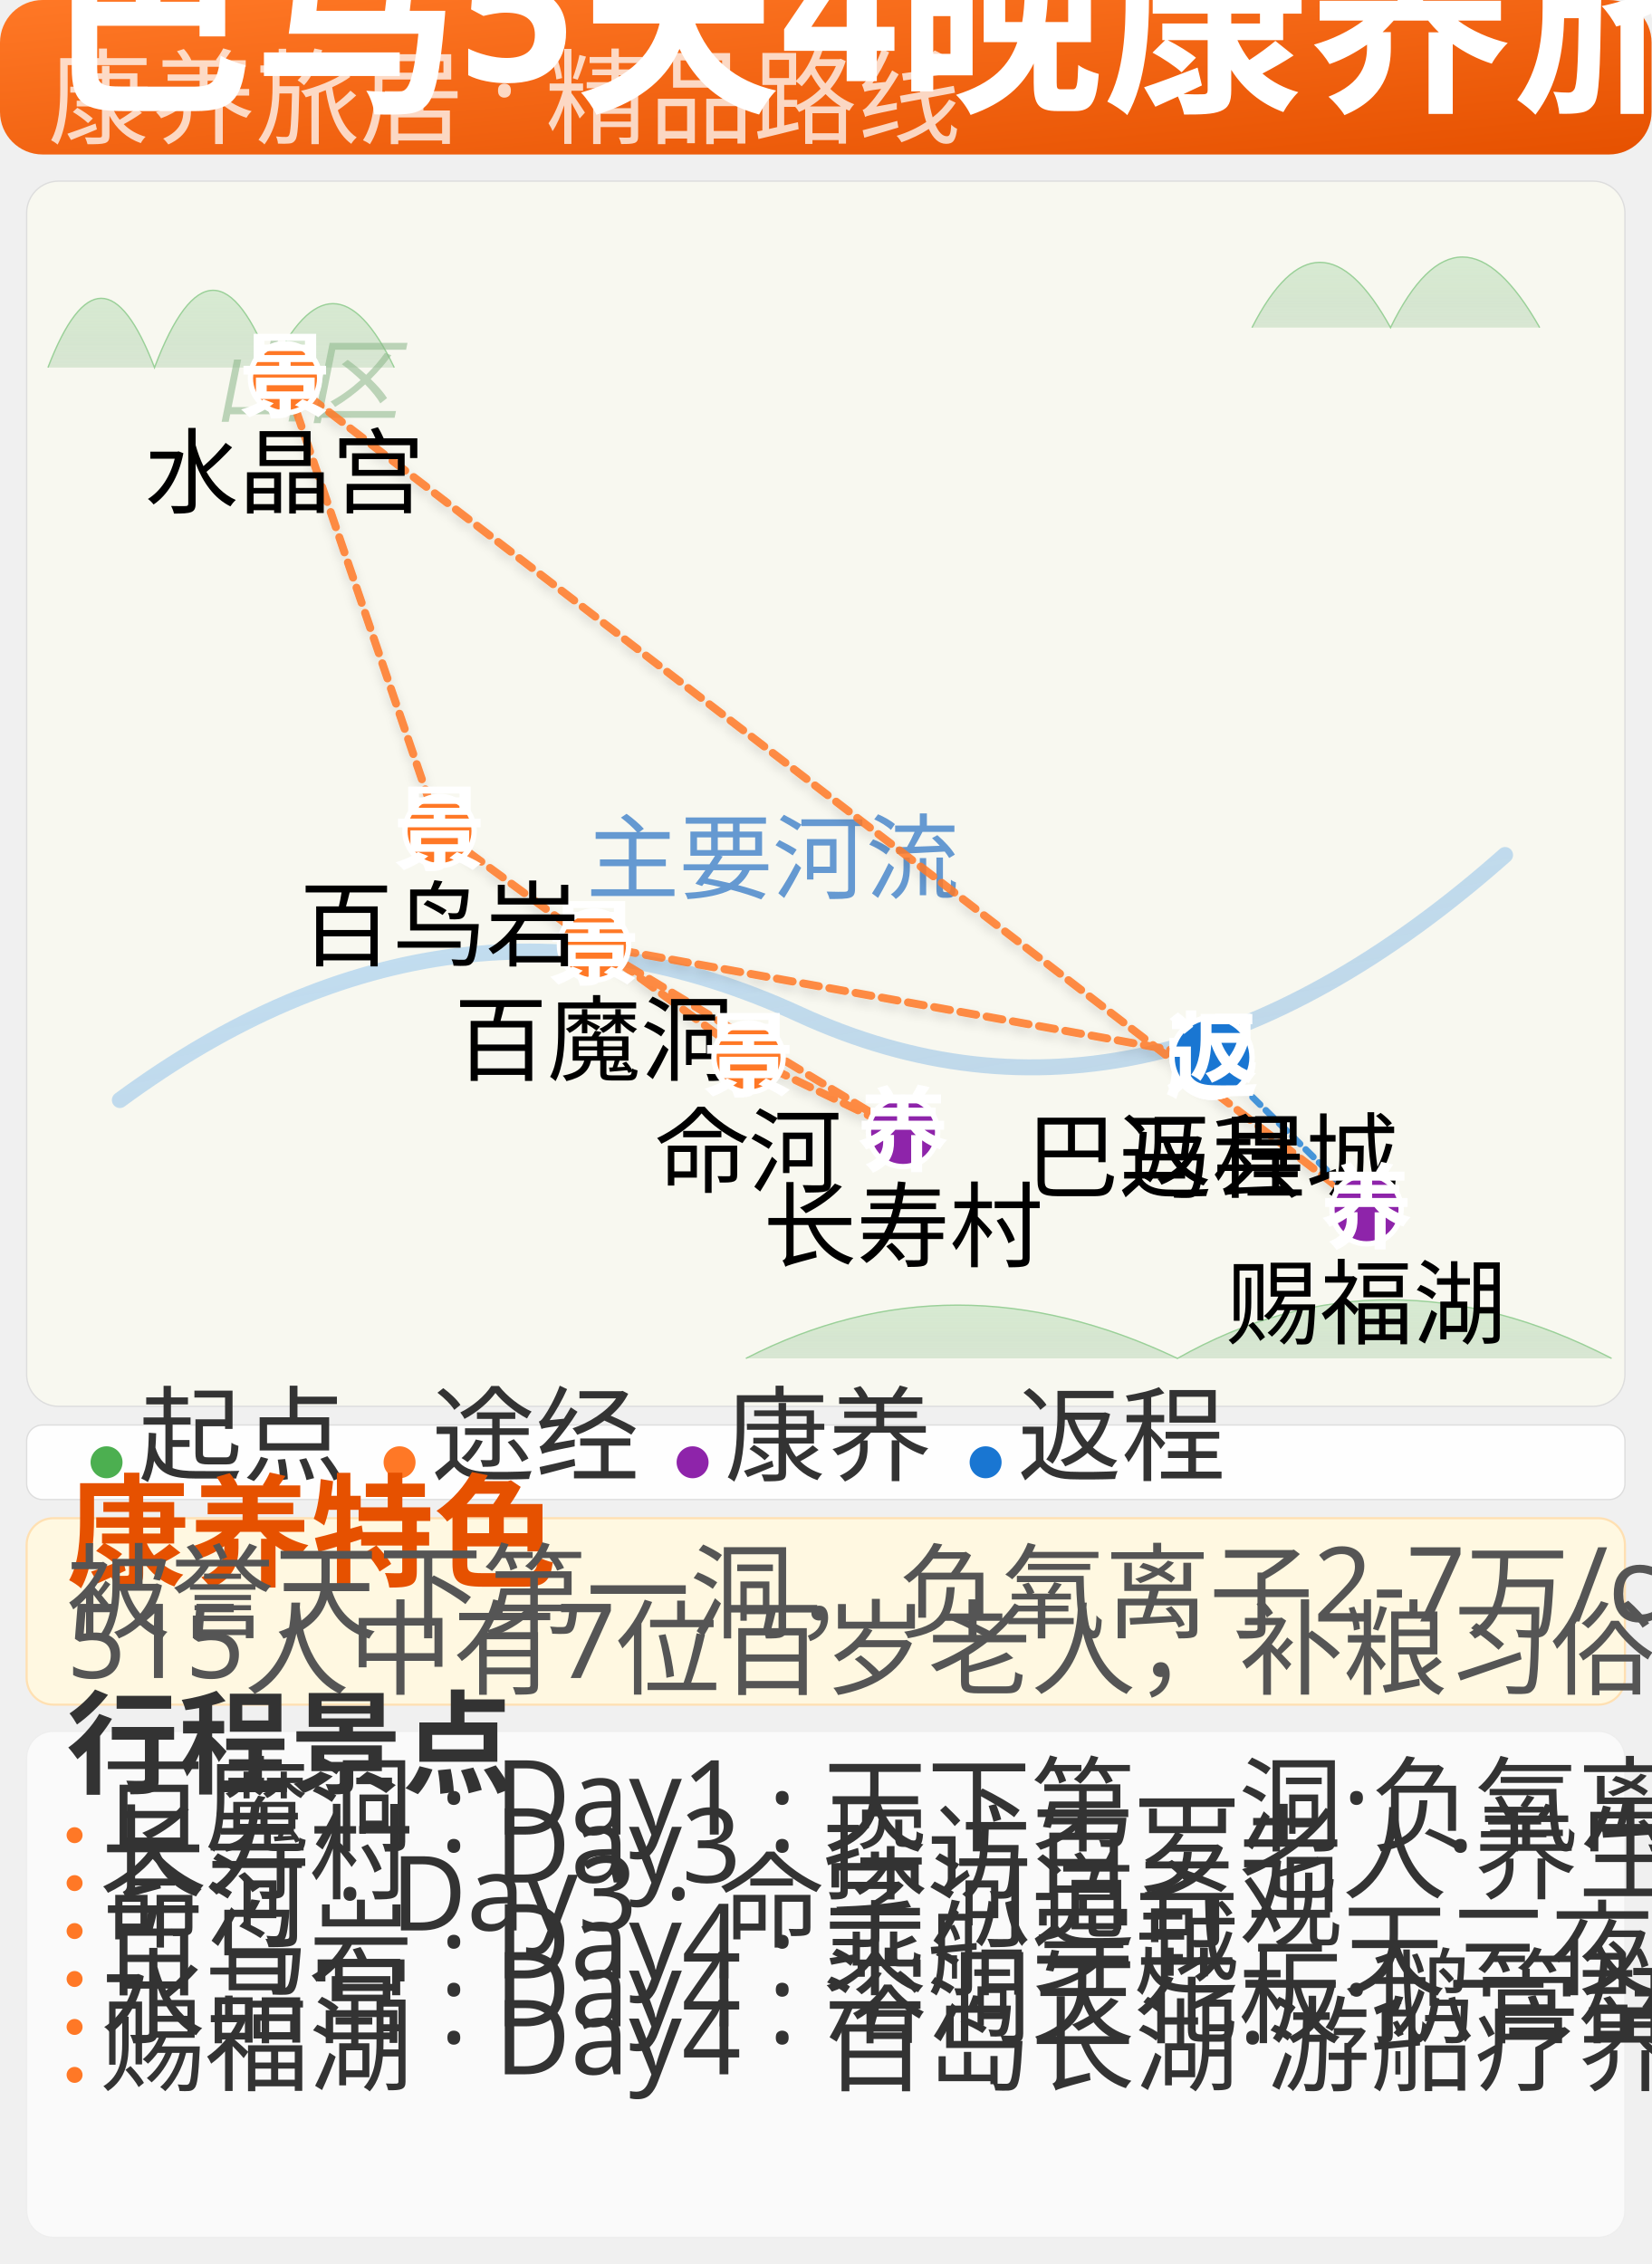
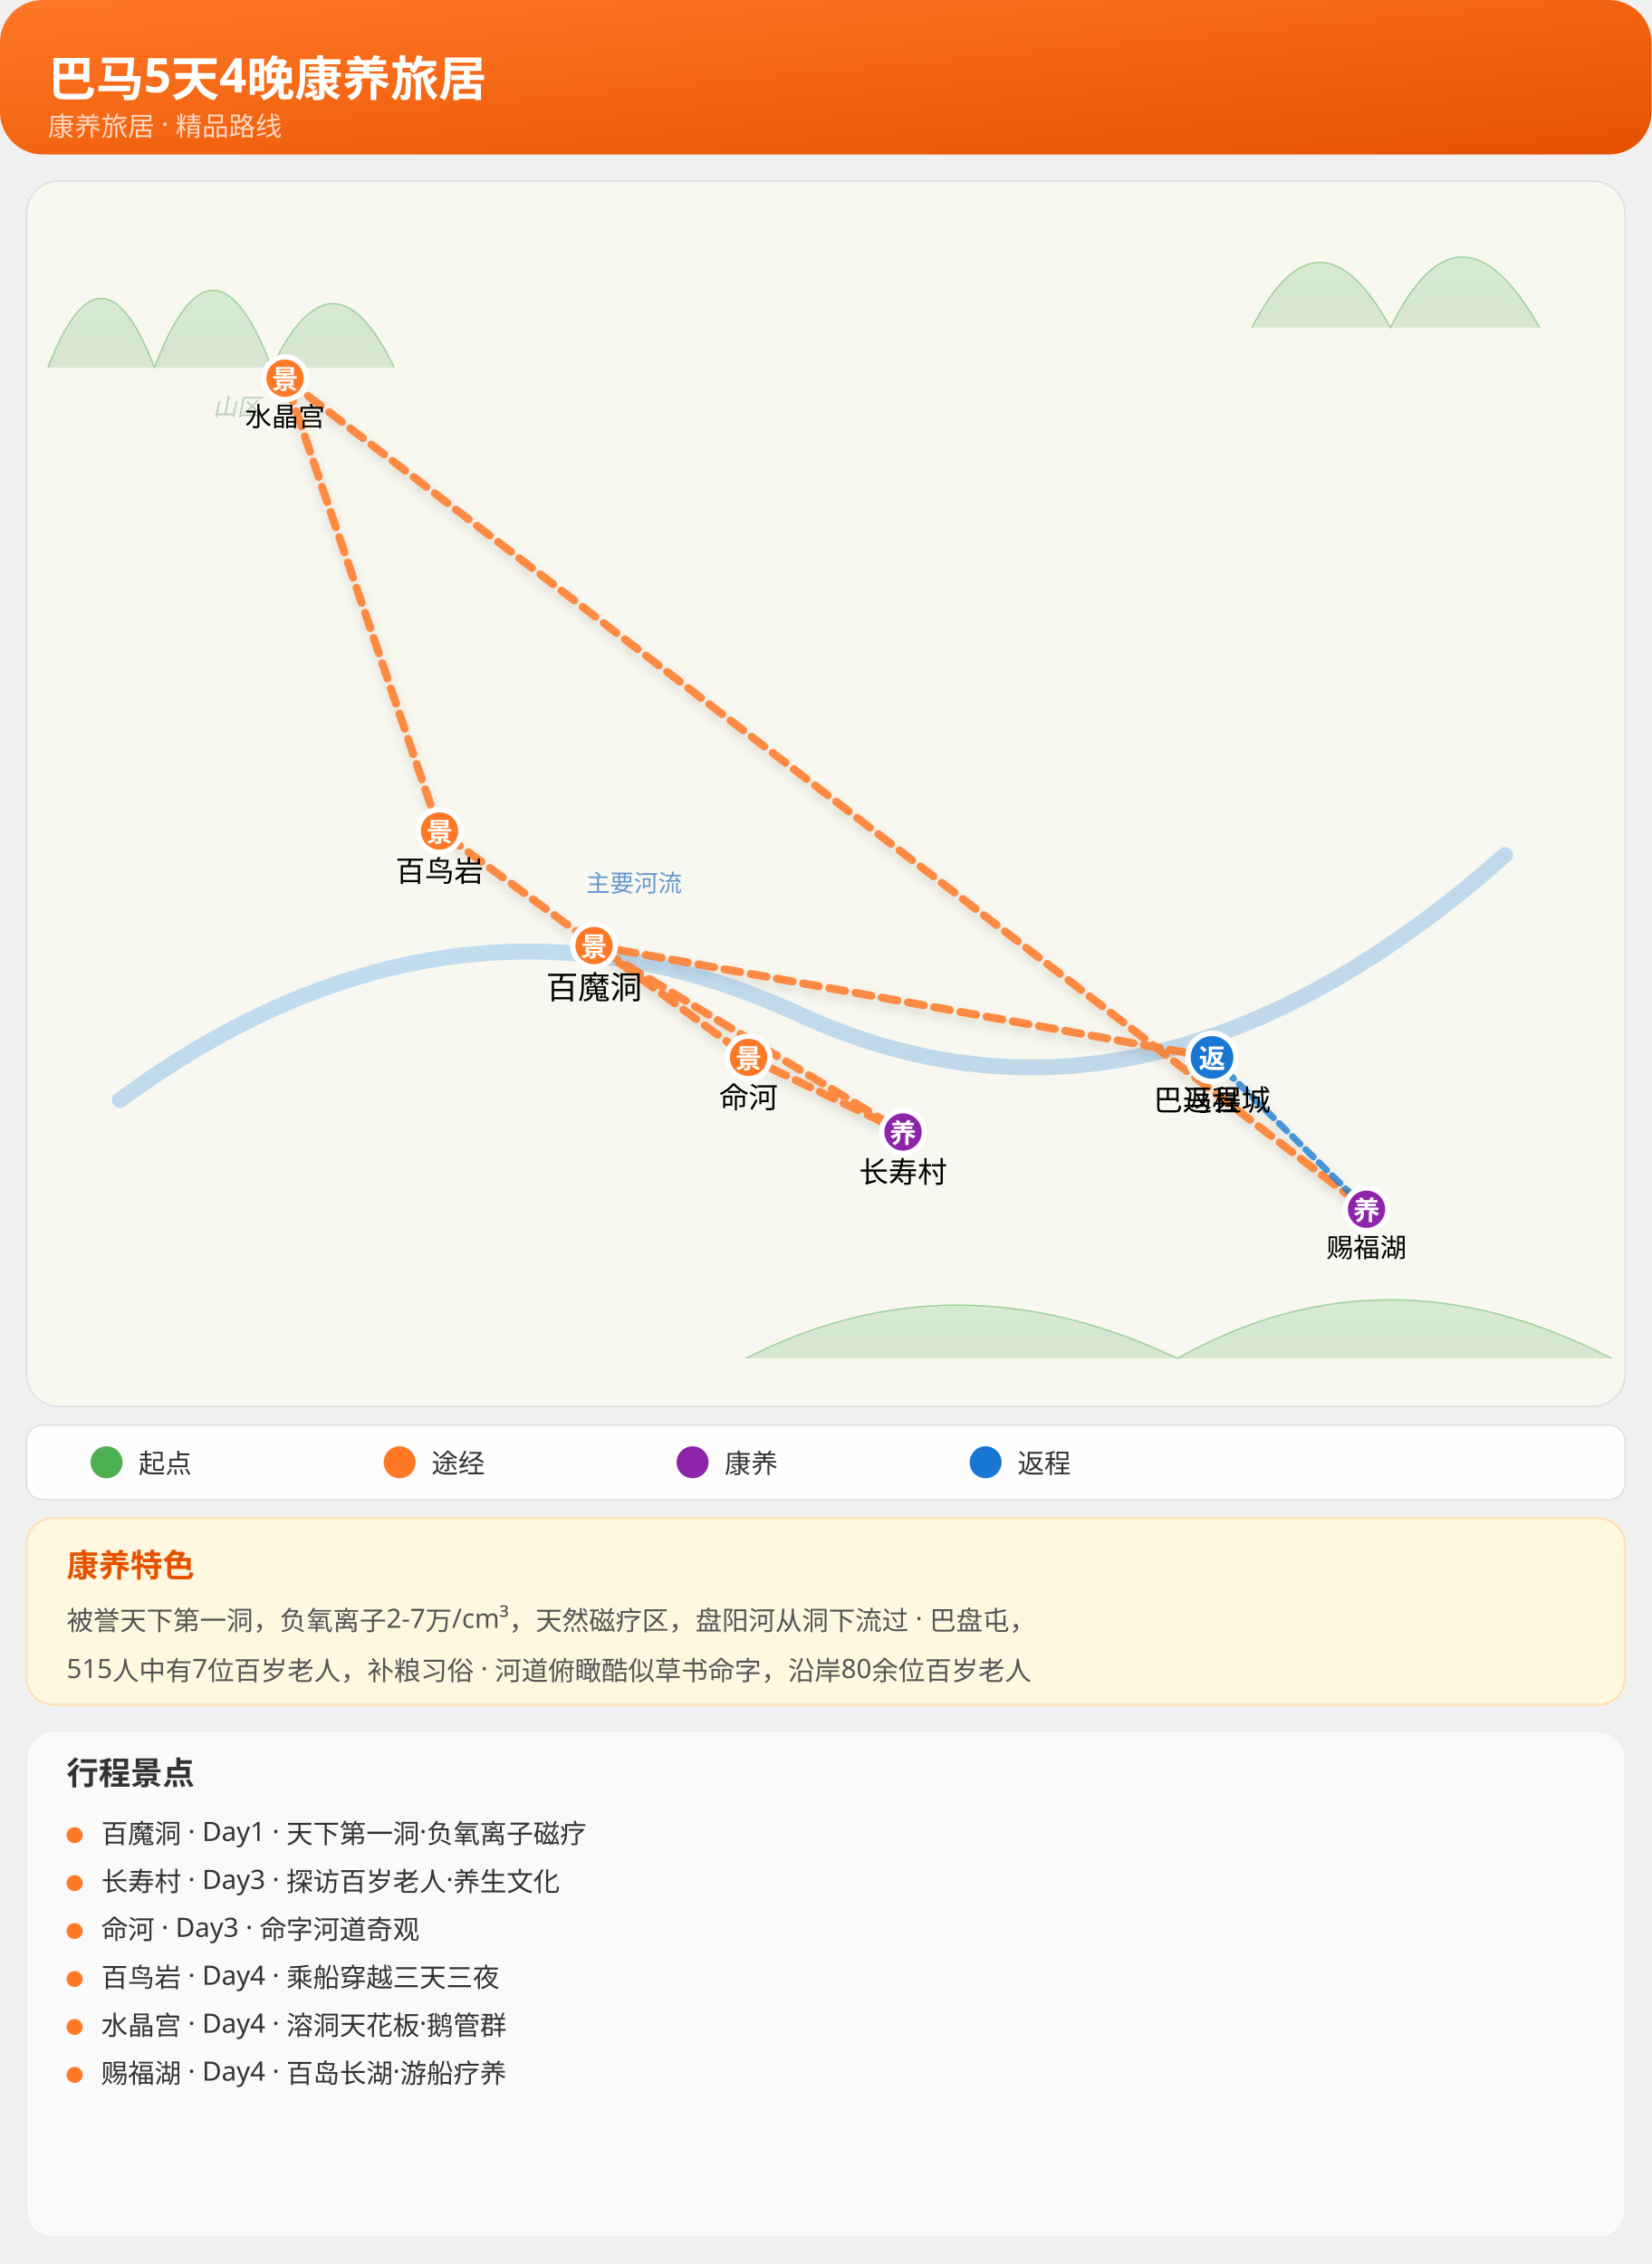
<svg xmlns="http://www.w3.org/2000/svg" viewBox="0 0 620 850" data-route-id="bama_5d4n" data-version="standard" data-route-name="巴马5天4晚康养旅居" data-center-lat="24.1900" data-center-lng="107.1250" style="width:100%;max-width:620px;background:linear-gradient(180deg,#F5F0E8 0%,#E8F4E8 100%);border-radius:16px;font-family:'PingFang SC','Microsoft YaHei',sans-serif">
  <defs>
    <linearGradient id="boundaryGrad" x1="0" y1="0" x2="1" y2="1">
      <stop offset="0%" stop-color="#E8F5E9" stop-opacity="0.95" />
      <stop offset="100%" stop-color="#C8E6C9" stop-opacity="0.8" />
    </linearGradient>
    <linearGradient id="riverGrad" x1="0" y1="0" x2="1" y2="1">
      <stop offset="0%" stop-color="#64B5F6" stop-opacity="0.7" />
      <stop offset="100%" stop-color="#1976D2" stop-opacity="0.5" />
    </linearGradient>
    <linearGradient id="hillGrad" x1="0" y1="0" x2="0" y2="1">
      <stop offset="0%" stop-color="#81C784" stop-opacity="0.5" />
      <stop offset="100%" stop-color="#388E3C" stop-opacity="0.3" />
    </linearGradient>
    <linearGradient id="heroGrad" x1="0" y1="0" x2="1" y2="1">
      <stop offset="0%" stop-color="#FF7826" />
      <stop offset="100%" stop-color="#E65100" />
    </linearGradient>
    <filter id="shadow">
      <feDropShadow dx="0" dy="2" stdDeviation="2" flood-color="#000" flood-opacity="0.15" />
    </filter>
  </defs>
  <rect x="0" y="0" width="620" height="58" rx="16" fill="url(#heroGrad)" />
-   <text x="18" y="36" fill="#fff" font-size="77" font-weight="bold">巴马5天4晚康养旅居</text>
-   <text x="18" y="51" fill="rgba(255,255,255,0.75)" font-size="39">康养旅居 · 精品路线</text>
+   <text class="svg-text" data-role="hero_title" x="18" y="36" fill="#fff" font-size="18" font-weight="bold">巴马5天4晚康养旅居</text>
+   <text class="svg-text" data-role="hero_sub" x="18" y="51" fill="rgba(255,255,255,0.75)" font-size="10">康养旅居 · 精品路线</text>
  <rect x="10" y="68" width="600" height="460" rx="12" fill="#F8F8F0" stroke="#DDD" stroke-width="0.5" />
  <g class="mountains" opacity="0.55">
    <path d="M18,138 Q38,86 58,138 Q80,80 102,138 Q125,90 148,138" fill="url(#hillGrad)" stroke="#4CAF50" stroke-width="0.5" />
    <path d="M470,123 Q495,74 522,123 Q548,70 578,123" fill="url(#hillGrad)" stroke="#4CAF50" stroke-width="0.5" />
    <path d="M280,510 Q358,470 442,510 Q520,466 605,510" fill="url(#hillGrad)" stroke="#4CAF50" stroke-width="0.5" />
-     <text x="80" y="156" fill="#2E7D32" font-size="35" opacity="0.55" font-style="italic">山区</text>
+     <text class="svg-text" data-role="map_deco" x="80" y="156" fill="#2E7D32" font-size="9" opacity="0.55" font-style="italic">山区</text>
  </g>
  <g class="rivers">
    <path d="M45,413 Q170,321 300,380.8 T565,321" fill="none" stroke="url(#riverGrad)" stroke-width="6" stroke-linecap="round" opacity="0.5" />
-     <text x="220" y="334.8" fill="#1565C0" font-size="35" opacity="0.65">主要河流</text>
+     <text class="svg-text" data-role="map_deco" x="220" y="334.8" fill="#1565C0" font-size="9" opacity="0.65">主要河流</text>
  </g>
  <g class="route-paths" filter="url(#shadow)">
    <path d="M 455 397 L 223 355 L 339 425 L 281 397 L 165 312 L 107 142 L 513 454" fill="none" stroke="#FF7826" stroke-width="3" stroke-dasharray="6 4" stroke-linecap="round" stroke-linejoin="round" opacity="0.85" />
    <path d="M 513 454 L 455 397" fill="none" stroke="#1976D2" stroke-width="2.5" stroke-dasharray="4 3" stroke-linecap="round" stroke-linejoin="round" opacity="0.75" />
  </g>
  <g class="markers">
    <g class="route-marker" style="cursor:pointer" data-type="arrival" data-day="Day1" data-name="巴马县城" data-plan="抵达巴马" data-lat="24.12" data-lng="107.25" data-spot-desc="抵达巴马" transform="translate(455,397)">
-       <circle class="hit-area" r="29" fill="transparent" pointer-events="all" />
-       <circle r="15" fill="#4CAF50" stroke="#fff" stroke-width="2" />
-       <text text-anchor="middle" dy="12" fill="#fff" font-size="35" font-weight="bold">起</text>
-       <text y="50" text-anchor="middle" font-size="35" fill="#000" font-family="sans-serif">巴马县城</text>
+       <circle class="hit-area" r="21" fill="transparent" pointer-events="all" />
+       <circle r="9" fill="#4CAF50" stroke="#fff" stroke-width="2" />
+       <text class="svg-text" data-role="marker_glyph" text-anchor="middle" dy="4" fill="#fff" font-size="10" font-weight="bold">起</text>
+       <text class="svg-text" data-role="marker_name" y="20" text-anchor="middle" font-size="11" fill="#000" font-family="sans-serif">巴马县城</text>
    </g>
    <g class="route-marker" style="cursor:pointer" data-type="spot" data-day="Day1" data-name="百魔洞" data-plan="天下第一洞·负氧离子磁疗" data-lat="24.15" data-lng="107.05" data-spot-desc="被誉天下第一洞，负氧离子2-7万/cm³，天然磁疗区，盘阳河从洞下流过" data-spot-img="https://dimg04.c-ctrip.com/images/1mf2h12000be4fpbd5CEC_W_640_0_Q90.jpg?proc=autoorient,https://dynamic-media-cdn.tripadvisor.com/media/photo-o/07/0e/ac/36/baimo-cave.jpg?w=1200&amp;h=-1&amp;s=1,https://img.yijuhome.com.cn/20250928/1988751759041223.jpg" transform="translate(223,355)">
-       <circle class="hit-area" r="27" fill="transparent" pointer-events="all" />
-       <circle r="13" fill="#FF7826" stroke="#fff" stroke-width="2" />
-       <text text-anchor="middle" dy="12" fill="#fff" font-size="35" font-weight="bold">景</text>
-       <text y="48" text-anchor="middle" font-size="35" fill="#000" font-family="sans-serif">百魔洞</text>
+       <circle class="hit-area" r="20" fill="transparent" pointer-events="all" />
+       <circle r="8" fill="#FF7826" stroke="#fff" stroke-width="2" />
+       <text class="svg-text" data-role="marker_glyph" text-anchor="middle" dy="4" fill="#fff" font-size="10" font-weight="bold">景</text>
+       <text class="svg-text" data-role="marker_name" y="20" text-anchor="middle" font-size="12" fill="#000" font-family="sans-serif">百魔洞</text>
    </g>
    <g class="route-marker" style="cursor:pointer" data-type="wellness" data-day="Day3" data-name="长寿村" data-plan="探访百岁老人·养生文化" data-lat="24.1" data-lng="107.15" data-spot-desc="巴盘屯，515人中有7位百岁老人，补粮习俗" data-spot-img="https://www.gxlvyouwang.com/uploads/allimg/20250806/1-250P6000045507.jpg,https://static.gxrb.com.cn/image/uploadpic/20250713/34f321dd4e3266715d994b7fd5171f36.png,https://lookaside.fbsbx.com/lookaside/crawler/media/?media_id=100064322606780" transform="translate(339,425)">
-       <circle class="hit-area" r="27" fill="transparent" pointer-events="all" />
-       <circle r="13" fill="#8E24AA" stroke="#fff" stroke-width="2" />
-       <text text-anchor="middle" dy="12" fill="#fff" font-size="35" font-weight="bold">养</text>
-       <text y="48" text-anchor="middle" font-size="35" fill="#000" font-family="sans-serif">长寿村</text>
+       <circle class="hit-area" r="20" fill="transparent" pointer-events="all" />
+       <circle r="8" fill="#8E24AA" stroke="#fff" stroke-width="2" />
+       <text class="svg-text" data-role="marker_glyph" text-anchor="middle" dy="4" fill="#fff" font-size="10" font-weight="bold">养</text>
+       <text class="svg-text" data-role="marker_name" y="19" text-anchor="middle" font-size="11" fill="#000" font-family="sans-serif">长寿村</text>
    </g>
    <g class="route-marker" style="cursor:pointer" data-type="spot" data-day="Day3" data-name="命河" data-plan="命字河道奇观" data-lat="24.12" data-lng="107.1" data-spot-desc="河道俯瞰酷似草书命字，沿岸80余位百岁老人" transform="translate(281,397)">
-       <circle class="hit-area" r="27" fill="transparent" pointer-events="all" />
-       <circle r="13" fill="#FF7826" stroke="#fff" stroke-width="2" />
-       <text text-anchor="middle" dy="12" fill="#fff" font-size="35" font-weight="bold">景</text>
-       <text y="48" text-anchor="middle" font-size="35" fill="#000" font-family="sans-serif">命河</text>
+       <circle class="hit-area" r="20" fill="transparent" pointer-events="all" />
+       <circle r="8" fill="#FF7826" stroke="#fff" stroke-width="2" />
+       <text class="svg-text" data-role="marker_glyph" text-anchor="middle" dy="4" fill="#fff" font-size="10" font-weight="bold">景</text>
+       <text class="svg-text" data-role="marker_name" y="19" text-anchor="middle" font-size="11" fill="#000" font-family="sans-serif">命河</text>
    </g>
    <g class="route-marker" style="cursor:pointer" data-type="spot" data-day="Day4" data-name="百鸟岩" data-plan="乘船穿越三天三夜" data-lat="24.18" data-lng="107" data-spot-desc="地下河溶洞，三个天窗光影奇观，负氧离子5万/cm³" transform="translate(165,312)">
-       <circle class="hit-area" r="27" fill="transparent" pointer-events="all" />
-       <circle r="13" fill="#FF7826" stroke="#fff" stroke-width="2" />
-       <text text-anchor="middle" dy="12" fill="#fff" font-size="35" font-weight="bold">景</text>
-       <text y="48" text-anchor="middle" font-size="35" fill="#000" font-family="sans-serif">百鸟岩</text>
+       <circle class="hit-area" r="20" fill="transparent" pointer-events="all" />
+       <circle r="8" fill="#FF7826" stroke="#fff" stroke-width="2" />
+       <text class="svg-text" data-role="marker_glyph" text-anchor="middle" dy="4" fill="#fff" font-size="10" font-weight="bold">景</text>
+       <text class="svg-text" data-role="marker_name" y="19" text-anchor="middle" font-size="11" fill="#000" font-family="sans-serif">百鸟岩</text>
    </g>
    <g class="route-marker" style="cursor:pointer" data-type="spot" data-day="Day4" data-name="水晶宫" data-plan="溶洞天花板·鹅管群" data-lat="24.3" data-lng="106.95" data-spot-desc="AAAA级景区，全球最大非重力卷曲石花，恒温18℃" transform="translate(107,142)">
-       <circle class="hit-area" r="27" fill="transparent" pointer-events="all" />
-       <circle r="13" fill="#FF7826" stroke="#fff" stroke-width="2" />
-       <text text-anchor="middle" dy="12" fill="#fff" font-size="35" font-weight="bold">景</text>
-       <text y="48" text-anchor="middle" font-size="35" fill="#000" font-family="sans-serif">水晶宫</text>
+       <circle class="hit-area" r="20" fill="transparent" pointer-events="all" />
+       <circle r="8" fill="#FF7826" stroke="#fff" stroke-width="2" />
+       <text class="svg-text" data-role="marker_glyph" text-anchor="middle" dy="4" fill="#fff" font-size="10" font-weight="bold">景</text>
+       <text class="svg-text" data-role="marker_name" y="18" text-anchor="middle" font-size="10" fill="#000" font-family="sans-serif">水晶宫</text>
    </g>
    <g class="route-marker" style="cursor:pointer" data-type="wellness" data-day="Day4" data-name="赐福湖" data-plan="百岛长湖·游船疗养" data-lat="24.08" data-lng="107.3" data-spot-desc="3万亩湖面，100余小岛，温泉度假" transform="translate(513,454)">
-       <circle class="hit-area" r="27" fill="transparent" pointer-events="all" />
-       <circle r="13" fill="#8E24AA" stroke="#fff" stroke-width="2" />
-       <text text-anchor="middle" dy="12" fill="#fff" font-size="35" font-weight="bold">养</text>
-       <text y="48" text-anchor="middle" font-size="35" fill="#000" font-family="sans-serif">赐福湖</text>
+       <circle class="hit-area" r="20" fill="transparent" pointer-events="all" />
+       <circle r="8" fill="#8E24AA" stroke="#fff" stroke-width="2" />
+       <text class="svg-text" data-role="marker_glyph" text-anchor="middle" dy="4" fill="#fff" font-size="10" font-weight="bold">养</text>
+       <text class="svg-text" data-role="marker_name" y="18" text-anchor="middle" font-size="10" fill="#000" font-family="sans-serif">赐福湖</text>
    </g>
    <g class="route-marker" style="cursor:pointer" data-type="departure" data-day="Day5" data-name="返程" data-plan="盘阳河漂流·返程" data-lat="24.12" data-lng="107.25" data-spot-desc="盘阳河漂流·返程" transform="translate(455,397)">
-       <circle class="hit-area" r="29" fill="transparent" pointer-events="all" />
-       <circle r="15" fill="#1976D2" stroke="#fff" stroke-width="2" />
-       <text text-anchor="middle" dy="12" fill="#fff" font-size="35" font-weight="bold">返</text>
-       <text y="50" text-anchor="middle" font-size="35" fill="#000" font-family="sans-serif">返程</text>
+       <circle class="hit-area" r="21" fill="transparent" pointer-events="all" />
+       <circle r="9" fill="#1976D2" stroke="#fff" stroke-width="2" />
+       <text class="svg-text" data-role="marker_glyph" text-anchor="middle" dy="4" fill="#fff" font-size="10" font-weight="bold">返</text>
+       <text class="svg-text" data-role="marker_name" y="20" text-anchor="middle" font-size="11" fill="#000" font-family="sans-serif">返程</text>
    </g>
  </g>
  <g class="legend" transform="translate(10, 535)">
    <rect width="600" height="28" rx="6" fill="rgba(255,255,255,0.92)" stroke="#ddd" stroke-width="0.5" />
    <circle cx="30" cy="14" r="6" fill="#4CAF50" />
-     <text x="42" y="18" font-size="39" fill="#333">起点</text>
+     <text class="svg-text" data-role="legend" x="42" y="18" font-size="10" fill="#333">起点</text>
    <circle cx="140" cy="14" r="6" fill="#FF7826" />
-     <text x="152" y="18" font-size="39" fill="#333">途经</text>
+     <text class="svg-text" data-role="legend" x="152" y="18" font-size="10" fill="#333">途经</text>
    <circle cx="250" cy="14" r="6" fill="#8E24AA" />
-     <text x="262" y="18" font-size="39" fill="#333">康养</text>
+     <text class="svg-text" data-role="legend" x="262" y="18" font-size="10" fill="#333">康养</text>
    <circle cx="360" cy="14" r="6" fill="#1976D2" />
-     <text x="372" y="18" font-size="39" fill="#333">返程</text>
+     <text class="svg-text" data-role="legend" x="372" y="18" font-size="10" fill="#333">返程</text>
  </g>
  <g class="wellness-info" transform="translate(10, 570)">
    <rect width="600" height="70" rx="10" fill="#FFF8E1" stroke="#FFE0B2" stroke-width="0.8" />
-     <text x="15" y="22" fill="#E65100" font-size="46" font-weight="bold">康养特色</text>
-     <text x="15" y="42" fill="#555" font-size="39">被誉天下第一洞，负氧离子2-7万/cm³，天然磁疗区，盘阳河从洞下流过 · 巴盘屯，</text>
-     <text x="15" y="60" fill="#555" font-size="39">515人中有7位百岁老人，补粮习俗 · 河道俯瞰酷似草书命字，沿岸80余位百岁老人</text>
+     <text class="svg-text" data-role="panel_title" x="15" y="22" fill="#E65100" font-size="12" font-weight="bold">康养特色</text>
+     <text class="svg-text" data-role="panel_body" x="15" y="42" fill="#555" font-size="10">被誉天下第一洞，负氧离子2-7万/cm³，天然磁疗区，盘阳河从洞下流过 · 巴盘屯，</text>
+     <text class="svg-text" data-role="panel_body" x="15" y="60" fill="#555" font-size="10">515人中有7位百岁老人，补粮习俗 · 河道俯瞰酷似草书命字，沿岸80余位百岁老人</text>
  </g>
  <g class="spot-list" transform="translate(10, 650)">
    <rect width="600" height="190" rx="10" fill="#FAFAFA" stroke="#EEE" stroke-width="0.5" />
-     <text x="15" y="20" fill="#333" font-size="42" font-weight="bold">行程景点</text>
+     <text class="svg-text" data-role="panel_title" x="15" y="20" fill="#333" font-size="12" font-weight="bold">行程景点</text>
    <g class="spot-item" data-name="百魔洞" data-day="Day1" data-spot-desc="被誉天下第一洞，负氧离子2-7万/cm³，天然磁疗区，盘阳河从洞下流过" data-spot-img="https://dimg04.c-ctrip.com/images/1mf2h12000be4fpbd5CEC_W_640_0_Q90.jpg?proc=autoorient,https://dynamic-media-cdn.tripadvisor.com/media/photo-o/07/0e/ac/36/baimo-cave.jpg?w=1200&amp;h=-1&amp;s=1,https://img.yijuhome.com.cn/20250928/1988751759041223.jpg">
      <circle cx="18" cy="39" r="3" fill="#FF7826" />
-       <text x="28" y="42" fill="#333" font-size="39">百魔洞 · Day1 · 天下第一洞·负氧离子磁疗</text>
+       <text class="svg-text" data-role="list_item" x="28" y="42" fill="#333" font-size="10">百魔洞 · Day1 · 天下第一洞·负氧离子磁疗</text>
    </g>
    <g class="spot-item" data-name="长寿村" data-day="Day3" data-spot-desc="巴盘屯，515人中有7位百岁老人，补粮习俗" data-spot-img="https://www.gxlvyouwang.com/uploads/allimg/20250806/1-250P6000045507.jpg,https://static.gxrb.com.cn/image/uploadpic/20250713/34f321dd4e3266715d994b7fd5171f36.png,https://lookaside.fbsbx.com/lookaside/crawler/media/?media_id=100064322606780">
      <circle cx="18" cy="57" r="3" fill="#FF7826" />
-       <text x="28" y="60" fill="#333" font-size="39">长寿村 · Day3 · 探访百岁老人·养生文化</text>
+       <text class="svg-text" data-role="list_item" x="28" y="60" fill="#333" font-size="10">长寿村 · Day3 · 探访百岁老人·养生文化</text>
    </g>
    <g class="spot-item" data-name="命河" data-day="Day3" data-spot-desc="河道俯瞰酷似草书命字，沿岸80余位百岁老人">
      <circle cx="18" cy="75" r="3" fill="#FF7826" />
-       <text x="28" y="78" fill="#333" font-size="39">命河 · Day3 · 命字河道奇观</text>
+       <text class="svg-text" data-role="list_item" x="28" y="78" fill="#333" font-size="10">命河 · Day3 · 命字河道奇观</text>
    </g>
    <g class="spot-item" data-name="百鸟岩" data-day="Day4" data-spot-desc="地下河溶洞，三个天窗光影奇观，负氧离子5万/cm³">
      <circle cx="18" cy="93" r="3" fill="#FF7826" />
-       <text x="28" y="96" fill="#333" font-size="39">百鸟岩 · Day4 · 乘船穿越三天三夜</text>
+       <text class="svg-text" data-role="list_item" x="28" y="96" fill="#333" font-size="10">百鸟岩 · Day4 · 乘船穿越三天三夜</text>
    </g>
    <g class="spot-item" data-name="水晶宫" data-day="Day4" data-spot-desc="AAAA级景区，全球最大非重力卷曲石花，恒温18℃">
      <circle cx="18" cy="111" r="3" fill="#FF7826" />
-       <text x="28" y="114" fill="#333" font-size="39">水晶宫 · Day4 · 溶洞天花板·鹅管群</text>
+       <text class="svg-text" data-role="list_item" x="28" y="114" fill="#333" font-size="10">水晶宫 · Day4 · 溶洞天花板·鹅管群</text>
    </g>
    <g class="spot-item" data-name="赐福湖" data-day="Day4" data-spot-desc="3万亩湖面，100余小岛，温泉度假">
      <circle cx="18" cy="129" r="3" fill="#FF7826" />
-       <text x="28" y="132" fill="#333" font-size="39">赐福湖 · Day4 · 百岛长湖·游船疗养</text>
+       <text class="svg-text" data-role="list_item" x="28" y="132" fill="#333" font-size="10">赐福湖 · Day4 · 百岛长湖·游船疗养</text>
    </g>
  </g>
</svg>
